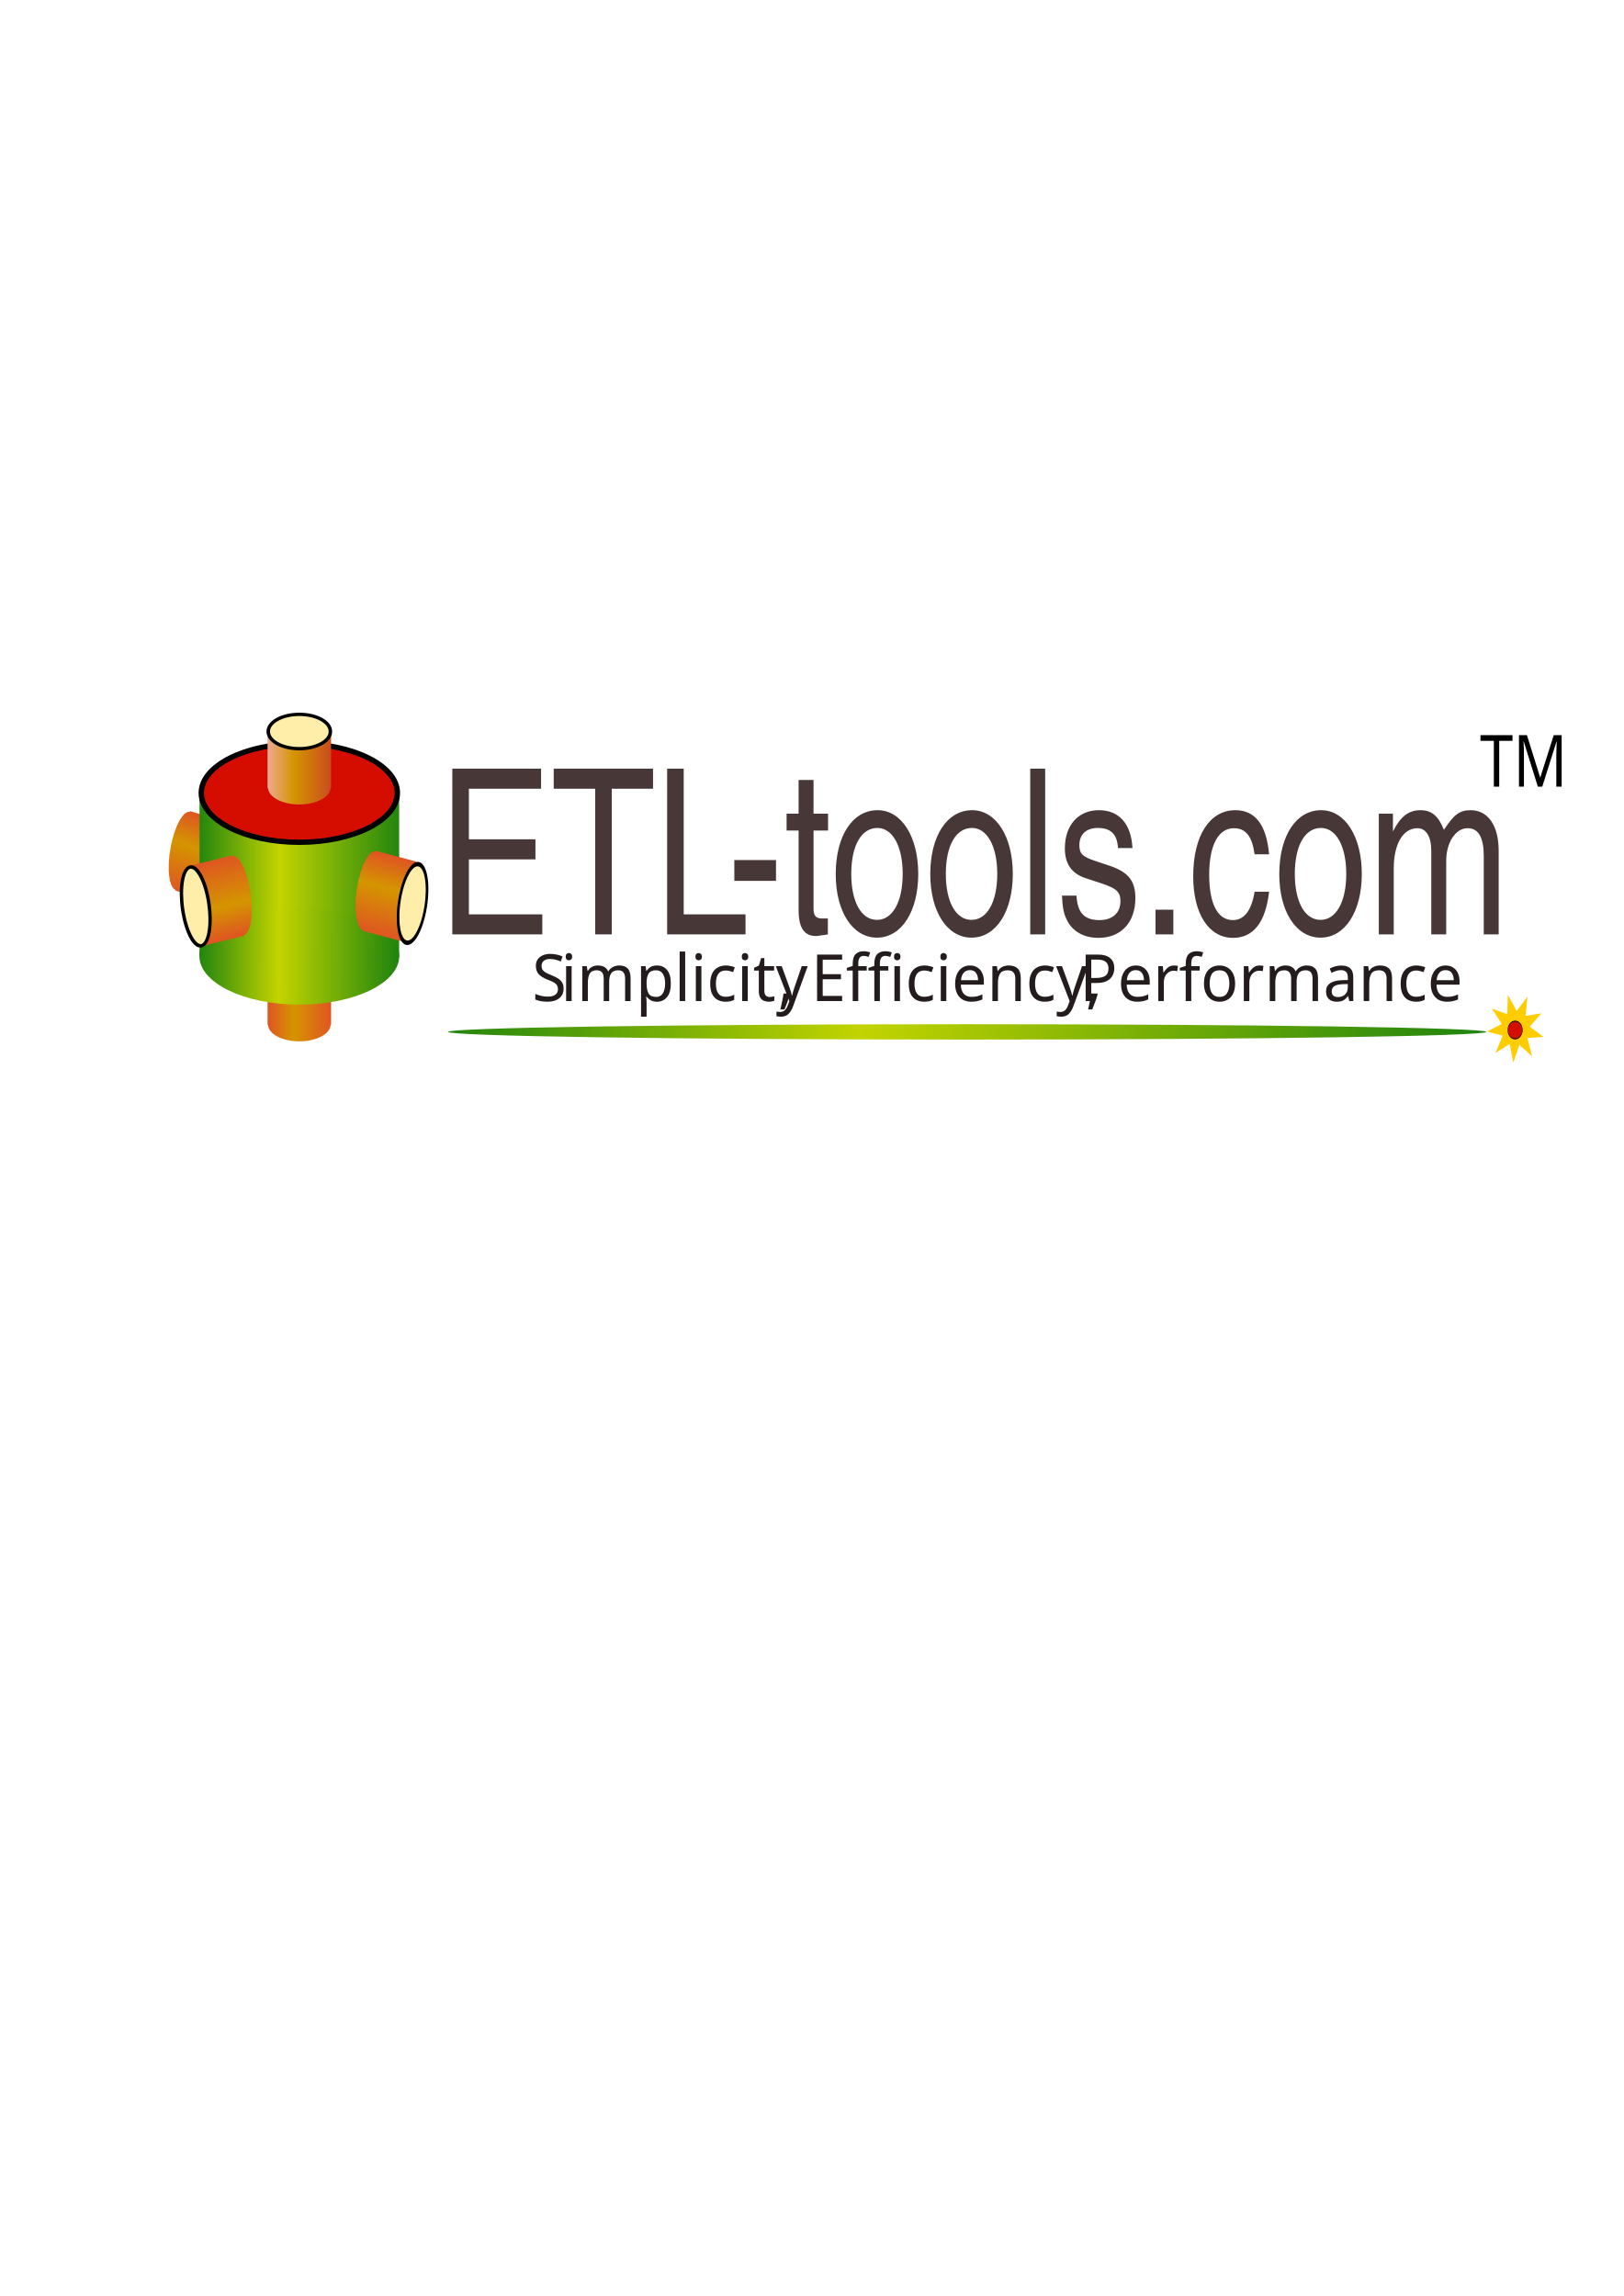
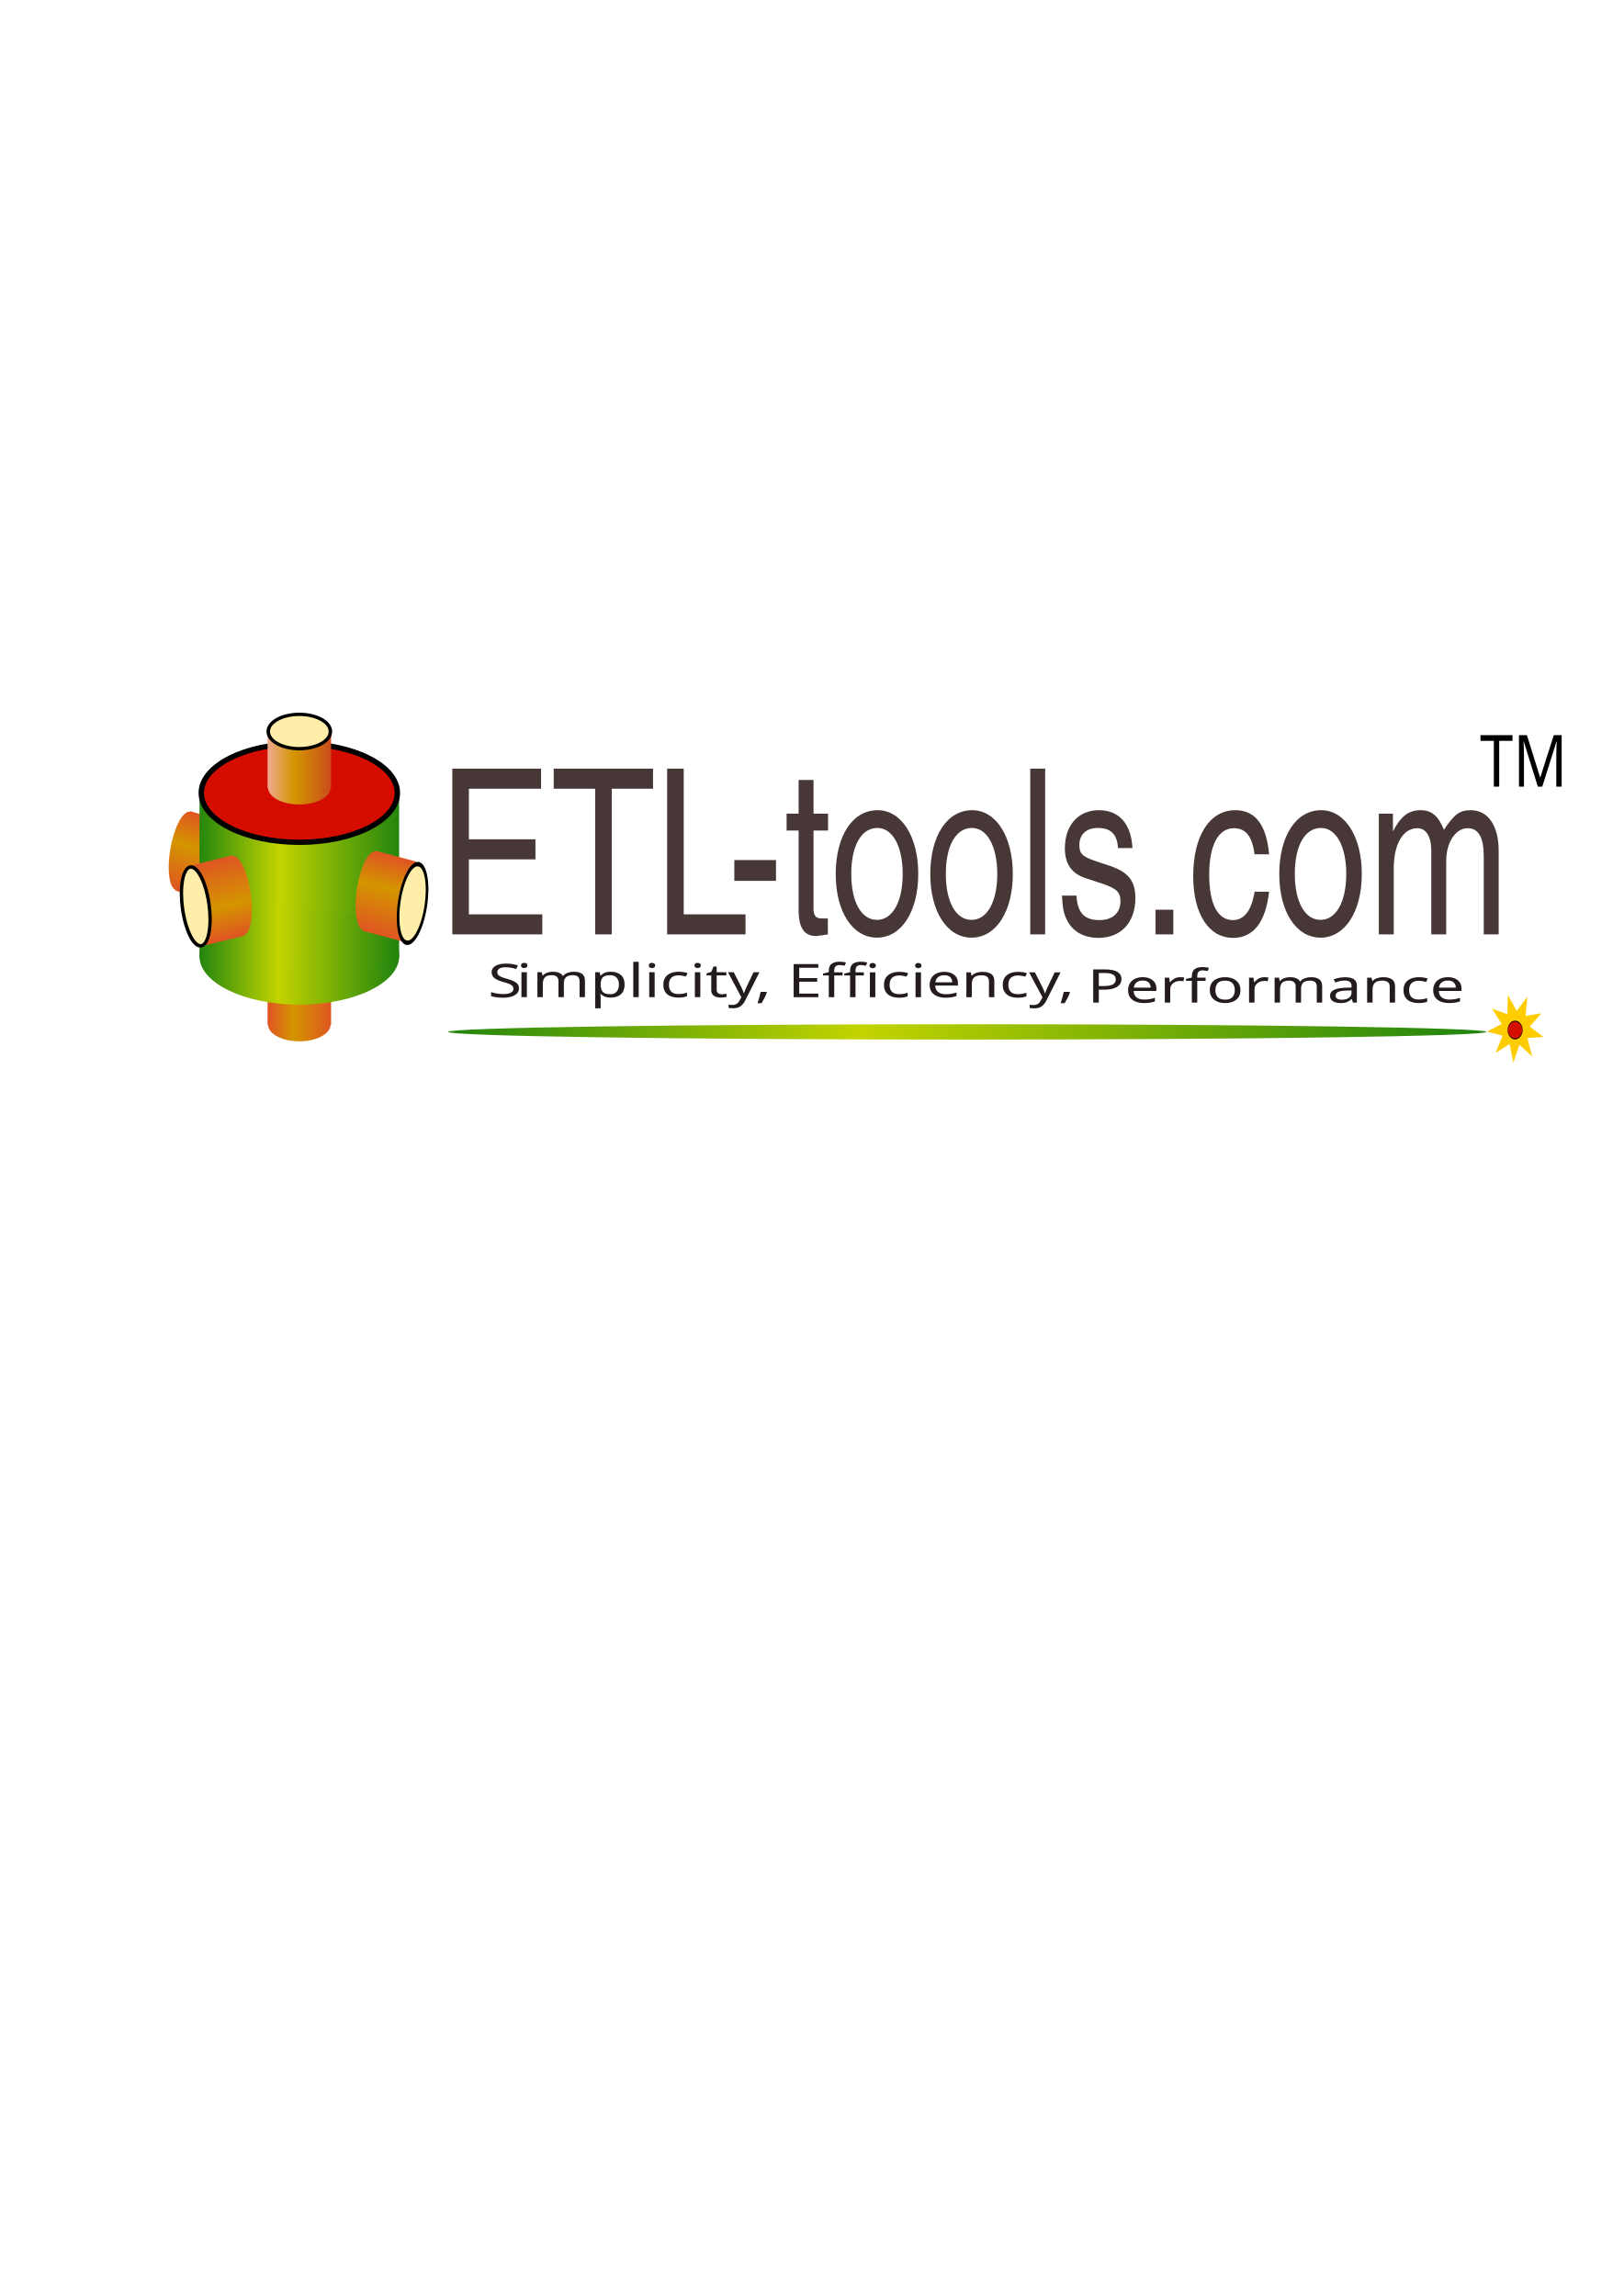
<svg xmlns="http://www.w3.org/2000/svg" xmlns:xlink="http://www.w3.org/1999/xlink" width="744.094" height="1052.362" id="svg3160" version="1.1">
  <defs id="defs3162">
    <linearGradient id="linearGradient3940">
      <stop style="stop-color:#22850e;stop-opacity:1;" offset="0" id="stop3942" />
      <stop id="stop3948" offset="0.403" style="stop-color:#c3d400;stop-opacity:1;" />
      <stop style="stop-color:#22850e;stop-opacity:1;" offset="1" id="stop3944" />
    </linearGradient>
    <filter id="filter3983" x="-0.018" y="-0.035" width="1.036" height="1.069">
      <feGaussianBlur stdDeviation="0.255" id="feGaussianBlur3985" />
    </filter>
    <linearGradient xlink:href="#linearGradient3940-9" id="linearGradient3962-5" x1="208.571" y1="283.791" x2="382.857" y2="283.791" gradientUnits="userSpaceOnUse" gradientTransform="matrix(2.051803,0,0,1.93454,-198.8348,320.6237)" />
    <linearGradient id="linearGradient3940-9">
      <stop style="stop-color:#efa98f;stop-opacity:1;" offset="0" id="stop3942-1" />
      <stop id="stop3948-0" offset="0.403" style="stop-color:#d49500;stop-opacity:1;" />
      <stop style="stop-color:#c94b1d;stop-opacity:1;" offset="1" id="stop3944-3" />
    </linearGradient>
    <linearGradient y2="283.791" x2="382.857" y1="283.791" x1="208.571" gradientTransform="matrix(1.23222,0,0,0.9919955,-340.4911,-540.1127)" gradientUnits="userSpaceOnUse" id="linearGradient4003" xlink:href="#linearGradient3940-9" />
    <linearGradient y2="283.791" x2="382.857" y1="283.791" x1="208.571" gradientTransform="matrix(1.23222,0,0,0.9919955,-280.4911,-114.3984)" gradientUnits="userSpaceOnUse" id="linearGradient4003-4" xlink:href="#linearGradient3940-9-1" />
    <linearGradient id="linearGradient3940-9-1">
      <stop style="stop-color:#df5522;stop-opacity:1;" offset="0" id="stop3942-1-5" />
      <stop id="stop3948-0-7" offset="0.403" style="stop-color:#d49500;stop-opacity:1;" />
      <stop style="stop-color:#df5522;stop-opacity:1;" offset="1" id="stop3944-3-7" />
    </linearGradient>
    <linearGradient y2="283.791" x2="382.857" y1="283.791" x1="208.571" gradientTransform="matrix(0.1670621,0,0,0.1731577,88.0051,420.2368)" gradientUnits="userSpaceOnUse" id="linearGradient4042" xlink:href="#linearGradient3940-9-1" />
    <linearGradient y2="283.791" x2="382.857" y1="283.791" x1="208.571" gradientTransform="matrix(1.23222,0,0,0.9919955,-268.3526,716.1876)" gradientUnits="userSpaceOnUse" id="linearGradient4042-9" xlink:href="#linearGradient3940-9-1-4" />
    <linearGradient id="linearGradient3940-9-1-4">
      <stop style="stop-color:#df5522;stop-opacity:1;" offset="0" id="stop3942-1-5-6" />
      <stop id="stop3948-0-7-4" offset="0.403" style="stop-color:#d49500;stop-opacity:1;" />
      <stop style="stop-color:#df5522;stop-opacity:1;" offset="1" id="stop3944-3-7-8" />
    </linearGradient>
    <linearGradient y2="283.791" x2="382.857" y1="283.791" x1="208.571" gradientTransform="matrix(-0.03911981,0.2091099,-0.1307536,-0.04054719,132.8059,340.0836)" gradientUnits="userSpaceOnUse" id="linearGradient4079" xlink:href="#linearGradient3940-9-1-4" />
    <linearGradient y2="283.791" x2="382.857" y1="283.791" x1="208.571" gradientTransform="matrix(1.23222,0,0,0.9919955,-280.4911,-114.3984)" gradientUnits="userSpaceOnUse" id="linearGradient4003-7" xlink:href="#linearGradient3940-9-7" />
    <linearGradient id="linearGradient3940-9-7">
      <stop style="stop-color:#df5522;stop-opacity:1;" offset="0" id="stop3942-1-3" />
      <stop id="stop3948-0-3" offset="0.403" style="stop-color:#d49500;stop-opacity:1;" />
      <stop style="stop-color:#df5522;stop-opacity:1;" offset="1" id="stop3944-3-6" />
    </linearGradient>
    <linearGradient xlink:href="#linearGradient3940" id="linearGradient4164" gradientUnits="userSpaceOnUse" gradientTransform="matrix(2.527027,0,0,2.198347,2239.816,536.4255)" x1="-1611.429" y1="-313.352" x2="-1182.857" y2="-313.352" />
    <linearGradient xlink:href="#linearGradient3940" id="linearGradient4166" gradientUnits="userSpaceOnUse" x1="-1625.714" y1="-79.066" x2="-1188.571" y2="-76.209" />
    <linearGradient xlink:href="#linearGradient3940-9-7" id="linearGradient4172" gradientUnits="userSpaceOnUse" gradientTransform="matrix(-0.2499654,1.206599,-0.9713701,-0.2012341,801.0307,264.7741)" x1="208.571" y1="283.791" x2="382.857" y2="283.791" />
    <linearGradient xlink:href="#linearGradient3940-9" id="linearGradient4178" gradientUnits="userSpaceOnUse" gradientTransform="matrix(1.23222,0,0,0.9919955,-340.4911,-540.1127)" x1="208.571" y1="283.791" x2="382.857" y2="283.791" />
    <linearGradient xlink:href="#linearGradient3940-9-3" id="linearGradient4178-2" gradientUnits="userSpaceOnUse" gradientTransform="matrix(1.23222,0,0,0.9919955,-340.4911,-540.1127)" x1="208.571" y1="283.791" x2="382.857" y2="283.791" />
    <linearGradient id="linearGradient3940-9-3">
      <stop style="stop-color:#df5522;stop-opacity:1;" offset="0" id="stop3942-1-4" />
      <stop id="stop3948-0-8" offset="0.403" style="stop-color:#d49500;stop-opacity:1;" />
      <stop style="stop-color:#df5522;stop-opacity:1;" offset="1" id="stop3944-3-71" />
    </linearGradient>
    <linearGradient xlink:href="#linearGradient3940-9-3" id="linearGradient4221" gradientUnits="userSpaceOnUse" gradientTransform="matrix(-0.03122777,-0.2112989,0.1321224,-0.03236718,80.50023,481.942)" x1="208.571" y1="283.791" x2="382.857" y2="283.791" />
    <linearGradient xlink:href="#linearGradient3063-6" id="linearGradient3069-1" x1="167.579" y1="524.589" x2="273.904" y2="523.311" gradientUnits="userSpaceOnUse" />
    <linearGradient id="linearGradient3063-6">
      <stop style="stop-color:#241c1f;stop-opacity:1;" offset="0" id="stop3065-8" />
      <stop style="stop-color:#ff2a7f;stop-opacity:1" offset="1" id="stop3067-8" />
    </linearGradient>
    <linearGradient id="linearGradient3940-7">
      <stop style="stop-color:#22850e;stop-opacity:1;" offset="0" id="stop3942-4" />
      <stop id="stop3948-09" offset="0.403" style="stop-color:#c3d400;stop-opacity:1;" />
      <stop style="stop-color:#22850e;stop-opacity:1;" offset="1" id="stop3944-4" />
    </linearGradient>
    <linearGradient xlink:href="#linearGradient3940-7" id="linearGradient4166-8" gradientUnits="userSpaceOnUse" x1="-1625.714" y1="-79.066" x2="-1188.571" y2="-76.209" />
    <linearGradient id="linearGradient3163">
      <stop style="stop-color:#22850e;stop-opacity:1;" offset="0" id="stop3165" />
      <stop id="stop3167" offset="0.403" style="stop-color:#c3d400;stop-opacity:1;" />
      <stop style="stop-color:#22850e;stop-opacity:1;" offset="1" id="stop3169" />
    </linearGradient>
    <linearGradient xlink:href="#linearGradient3940-7" id="linearGradient3213" gradientUnits="userSpaceOnUse" x1="-1625.714" y1="-79.066" x2="-1188.571" y2="-76.209" gradientTransform="matrix(1.074419,0,0,0.04557698,1952.024,476.4364)" />
    <linearGradient xlink:href="#linearGradient3940-5" id="linearGradient4164-5" gradientUnits="userSpaceOnUse" gradientTransform="matrix(2.527027,0,0,2.198347,2239.816,536.4255)" x1="-1611.429" y1="-313.352" x2="-1182.857" y2="-313.352" />
    <linearGradient id="linearGradient3940-5">
      <stop style="stop-color:#22850e;stop-opacity:1;" offset="0" id="stop3942-17" />
      <stop id="stop3948-1" offset="0.403" style="stop-color:#c3d400;stop-opacity:1;" />
      <stop style="stop-color:#22850e;stop-opacity:1;" offset="1" id="stop3944-1" />
    </linearGradient>
    <linearGradient xlink:href="#linearGradient3940-5" id="linearGradient4166-5" gradientUnits="userSpaceOnUse" x1="-1625.714" y1="-79.066" x2="-1188.571" y2="-76.209" />
    <linearGradient id="linearGradient3163-2">
      <stop style="stop-color:#22850e;stop-opacity:1;" offset="0" id="stop3165-7" />
      <stop id="stop3167-6" offset="0.403" style="stop-color:#c3d400;stop-opacity:1;" />
      <stop style="stop-color:#22850e;stop-opacity:1;" offset="1" id="stop3169-1" />
    </linearGradient>
    <linearGradient y2="-76.209" x2="-1188.571" y1="-79.066" x1="-1625.714" gradientUnits="userSpaceOnUse" id="linearGradient3174" xlink:href="#linearGradient3940-5" />
    <filter color-interpolation-filters="sRGB" id="filter3983-2" x="-0.018" y="-0.035" width="1.036" height="1.069">
      <feGaussianBlur stdDeviation="0.255" id="feGaussianBlur3985-2" />
    </filter>
  </defs>
  <g id="layer1">
    <path style="fill:url(#linearGradient4042);fill-opacity:1;stroke:none;stroke-width:1.278" d="m 122.613,445.629 v 24.242 h 0.245 c 0.244,4.121 6.556,7.424 14.31,7.424 7.754,0 14.066,-3.303 14.31,-7.424 h 0.251 v -24.242 z" id="path3168-2-8" />
    <path style="fill:url(#linearGradient4079);fill-opacity:1;stroke:none;stroke-width:1.278" d="m 105.528,377.456 -18.306,-5.677 -0.057,0.307 c -3.169,-0.66 -7.141,6.468 -8.957,16.173 -1.816,9.706 -0.799,18.38 2.255,19.65 l -0.059,0.314 18.306,5.677 6.818,-36.444 z" id="path3168-2-8-2" />
    <g id="g4160" transform="matrix(0.08561067,0,0,0.1312545,247.6773,422.466)">
      <rect y="-447.638" x="-1825.087" height="571.57" width="1068.571" id="rect4140" style="fill:url(#linearGradient4164);fill-opacity:1;stroke:none" />
      <ellipse transform="matrix(2.415737,0,0,2.198347,2101.583,287.4526)" id="path4150" style="fill:url(#linearGradient4166);fill-opacity:1;stroke:none" cx="-1404.286" cy="-76.209" rx="221.429" ry="77.143" />
    </g>
    <g id="g4168" transform="matrix(0.1355782,0,0,0.1745549,108.4084,310.1846)">
      <path id="path3168-2-4" d="m 606.804,485.219 -135.992,-28.173 -0.367,1.772 c -23.481,-3.028 -51.457,38.722 -63.059,94.725 -11.602,56.003 -2.515,105.431 20.236,111.981 l -0.375,1.81 135.992,28.173 z" style="fill:url(#linearGradient4172);fill-opacity:1;stroke:none" />
      <ellipse transform="matrix(-0.2712447,1.309316,-0.9651764,-0.1999509,278.7329,890.6521)" id="path4024-5" style="fill:#ffeeaa;fill-opacity:1;stroke:#000000;stroke-width:8.851;stroke-miterlimit:4;stroke-dasharray:none;stroke-opacity:1" cx="-264.286" cy="-253.352" rx="78.571" ry="45.714" />
    </g>
    <ellipse style="fill:#d40f00;fill-opacity:1;stroke:#000000;stroke-width:4.116;stroke-miterlimit:4;stroke-dasharray:none;stroke-opacity:1;filter:url(#filter3983)" id="path3965" transform="matrix(0.6047568,0,0,0.5865014,23.1311,150.916)" cx="188.571" cy="362.362" rx="74.286" ry="38.571" />
    <g id="g4174" transform="matrix(0.1355782,0,0,0.1745549,134.1683,405.9404)">
      <path id="path3168-2" d="m -85.229,-394.644 v 138.879 h 1.81 c 1.798,23.607 48.355,42.532 105.547,42.532 57.192,0 103.749,-18.925 105.547,-42.532 h 1.848 V -394.644 Z" style="fill:url(#linearGradient4178);fill-opacity:1;stroke:none" />
      <ellipse transform="matrix(1.337117,0,0,0.9856702,375.5282,-155.0591)" id="path4024" style="fill:#ffeeaa;fill-opacity:1;stroke:#000000;stroke-width:8.851;stroke-miterlimit:4;stroke-dasharray:none;stroke-opacity:1" cx="-264.286" cy="-253.352" rx="78.571" ry="45.714" />
    </g>
    <path style="fill:url(#linearGradient4221);fill-opacity:1;stroke:none;stroke-width:1.278" d="m 93.406,433.424 18.497,-4.531 -0.046,-0.31 c 3.099,-1.079 4.439,-9.68 2.99,-19.487 -1.449,-9.807 -5.15,-17.173 -8.34,-16.711 l -0.047,-0.317 -18.497,4.531 5.442,36.825 z" id="path3168-2-5" />
    <ellipse style="fill:#ffeeaa;fill-opacity:1;stroke:#000000;stroke-width:1.567;stroke-miterlimit:4;stroke-dasharray:none;stroke-opacity:1" id="path4024-6" transform="matrix(-0.1462014,-0.9892548,0.9712792,-0.2379427,0,0)" cx="-426.727" cy="28.133" rx="18.211" ry="6.179" />
    <text xml:space="preserve" style="font-style:normal;font-weight:normal;font-size:15.338px;line-height:0%;font-family:sans-serif;letter-spacing:0px;word-spacing:0px;fill:#483737;fill-opacity:1;stroke:none;stroke-width:1.278" x="211.612" y="405.848" id="text3043" transform="scale(0.9476269,1.055268)">
      <tspan id="tspan3045" x="211.612" y="405.848" style="font-style:normal;font-variant:normal;font-weight:normal;font-stretch:normal;font-size:100.281px;line-height:1.25;font-family:'Arial Narrow';-inkscape-font-specification:'Arial Narrow';fill:#483737;stroke-width:1.278">ETL-tools.com</tspan>
    </text>
    <path style="fill:#ffcc00" id="path3051" d="m 403.051,485.667 -3.887,-2.885 -1.84,4.477 -1.123,-4.709 -4.287,2.247 2.166,-4.329 -4.729,-1.035 4.442,-1.924 -2.957,-3.832 4.639,1.382 0.198,-4.837 2.666,4.04 3.26,-3.578 -0.555,4.809 4.797,-0.645 -3.516,3.327 4.09,2.589 -4.832,0.288 z" transform="matrix(1.507613,0,0,1.823352,94.50699,-401.3618)" />
-     <g id="g3141" transform="matrix(2.085452,0,0,2.16475,243.8458,430.5672)" style="fill:#241c1c">
-       <text id="text3143" style="font-style:normal;font-weight:normal;font-size:13.8px;line-height:0%;font-family:Calibri;text-align:start;text-anchor:start;fill:#241c1c" y="13.058" x="0" xml:space="preserve">S</text>
-       <text id="text3145" style="font-style:normal;font-weight:normal;font-size:13.8px;line-height:0%;font-family:Calibri;text-align:start;text-anchor:start;fill:#241c1c" y="13.058" x="6.3" xml:space="preserve">implicity</text>
-       <text id="text3147" style="font-style:normal;font-weight:normal;font-size:13.8px;line-height:0%;font-family:Calibri;text-align:start;text-anchor:start;fill:#241c1c" y="13.058" x="53.998" xml:space="preserve">, Efficiency, </text>
-       <text id="text3149" style="font-style:normal;font-weight:normal;font-size:13.8px;line-height:0%;font-family:Calibri;text-align:start;text-anchor:start;fill:#241c1c" y="13.058" x="120.296" xml:space="preserve">Performance</text>
-       <text id="text3151" style="font-style:normal;font-weight:normal;font-size:13.8px;font-family:Calibri;text-align:start;text-anchor:start;fill:#241c1c" y="13.058" x="192.743" xml:space="preserve" />
-     </g>
    <ellipse style="fill:url(#linearGradient3213);fill-opacity:1;stroke:none" id="path4150-4" cx="443.233" cy="472.963" rx="237.907" ry="3.516" />
    <ellipse style="fill:#d40f00;fill-opacity:1;stroke:#000000;stroke-width:4.116;stroke-miterlimit:4;stroke-dasharray:none;stroke-opacity:1;filter:url(#filter3983-2)" id="path3965-1" transform="matrix(0.04490716,0,0,0.1056318,685.8659,433.831)" cx="188.571" cy="362.362" rx="74.286" ry="38.571" />
    <text xml:space="preserve" style="font-style:normal;font-variant:normal;font-weight:normal;font-stretch:normal;font-size:15.338px;line-height:0%;font-family:Verdana;-inkscape-font-specification:Verdana;letter-spacing:0px;word-spacing:0px;fill:#000000;fill-opacity:1;stroke:none;stroke-width:1.278" x="744.423" y="328.468" id="text5160" transform="scale(0.9110272,1.097662)">
      <tspan id="tspan5162" x="744.423" y="328.468" style="font-size:30.105px;line-height:1.25;stroke-width:1.278">TM</tspan>
    </text>
+     <g id="g20118" transform="matrix(1.147244,0,0,1,-6.181607,36.18543)">
+       <text id="text3143" style="font-style:normal;font-weight:normal;font-size:22.939px;line-height:0%;font-family:Calibri;text-align:start;text-anchor:start;fill:#241c1c;stroke-width:1.662" y="453.348" x="185.953" xml:space="preserve" transform="scale(1.077117,0.9284039)">S</text>
+       <g id="g20157">
+         <text id="text3145" style="font-style:normal;font-weight:normal;font-size:22.939px;line-height:0%;font-family:Calibri;text-align:start;text-anchor:start;fill:#241c1c;stroke-width:1.662" y="453.291" x="196.426" xml:space="preserve" transform="scale(1.077117,0.9284039)">implicity</text>
+         <text id="text3147" style="font-style:normal;font-weight:normal;font-size:22.939px;line-height:0%;font-family:Calibri;text-align:start;text-anchor:start;fill:#241c1c;stroke-width:1.662" y="453.348" x="285" xml:space="preserve" transform="scale(1.077117,0.9284039)">, Efficiency, </text>
+         <text id="text3149" style="font-style:normal;font-weight:normal;font-size:22.939px;line-height:0%;font-family:Calibri;text-align:start;text-anchor:start;fill:#241c1c;stroke-width:1.662" y="455.986" x="408.206" xml:space="preserve" transform="scale(1.077117,0.9284039)">Performance</text>
+       </g>
+     </g>
  </g>
</svg>
